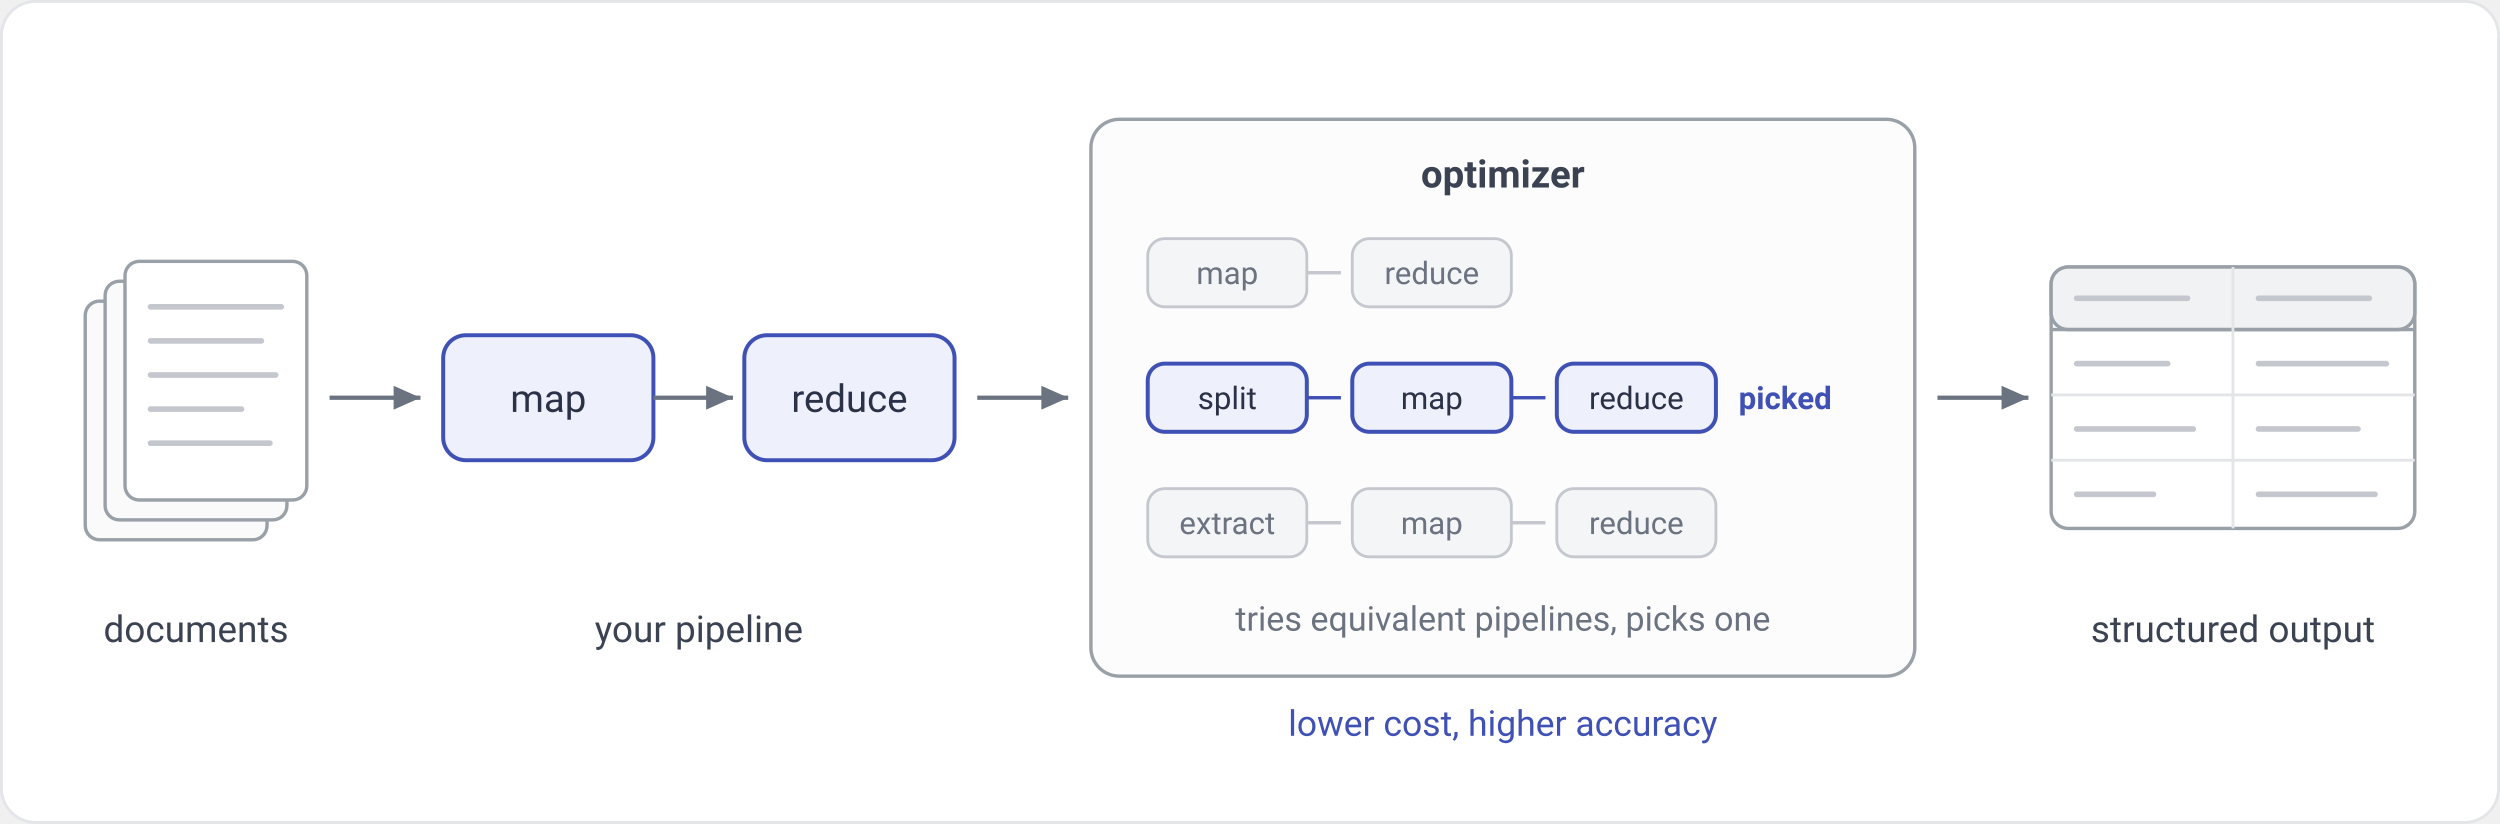
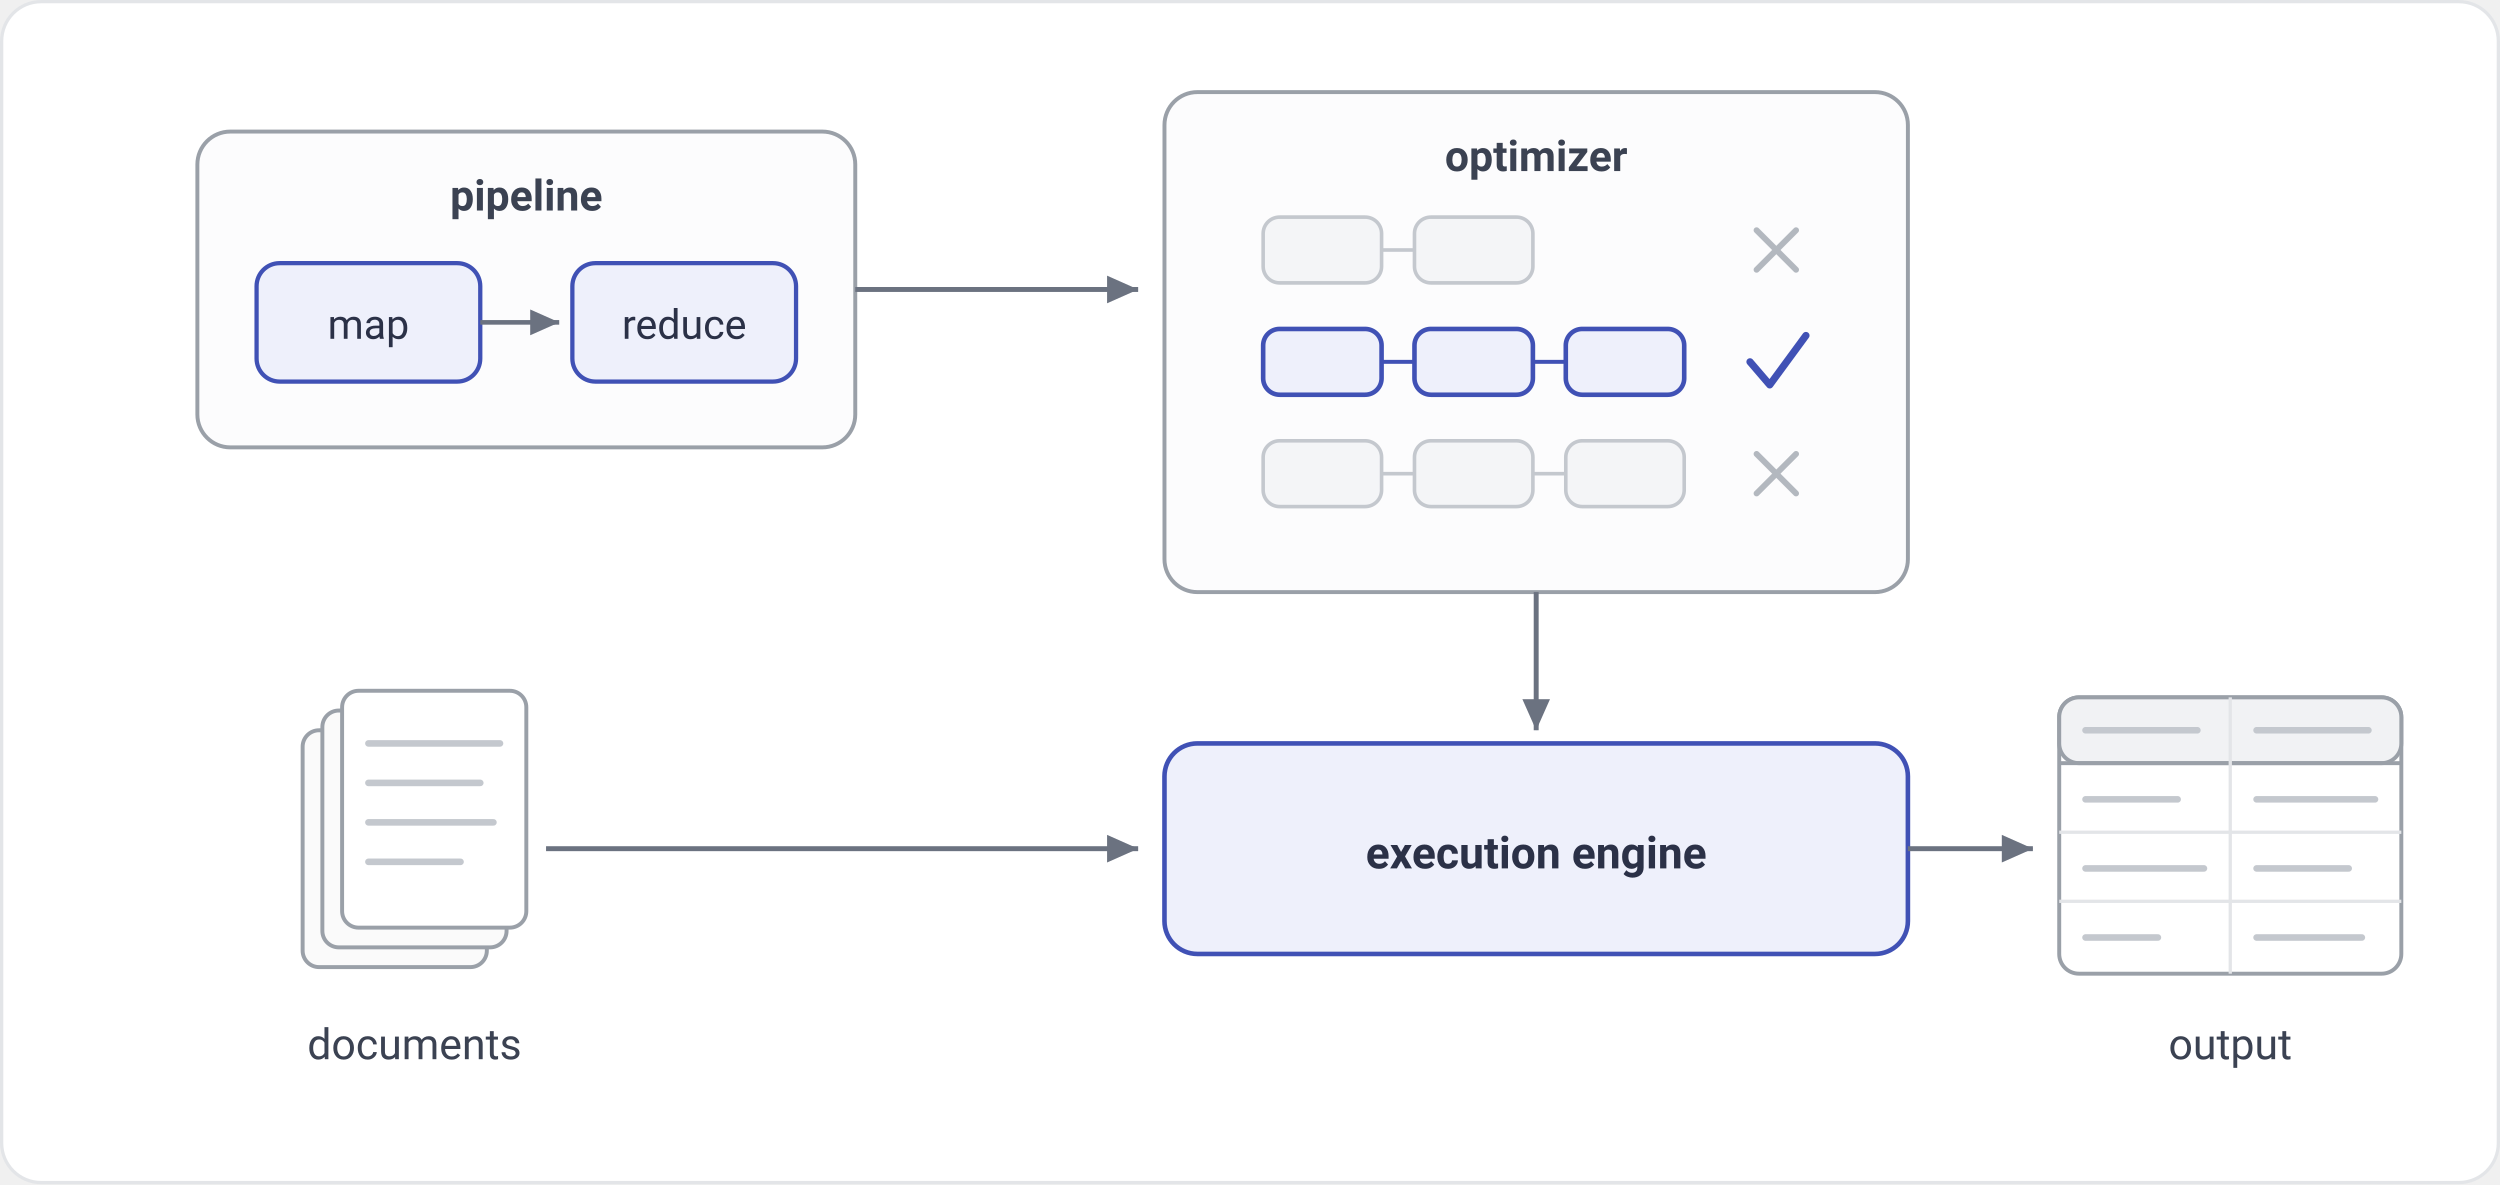
- <svg xmlns="http://www.w3.org/2000/svg" viewBox="0 0 880 290" font-family="-apple-system, 'Segoe UI', Roboto, Helvetica, Arial, sans-serif">
+ <svg xmlns="http://www.w3.org/2000/svg" viewBox="0 0 760 360" font-family="-apple-system, 'Segoe UI', Roboto, Helvetica, Arial, sans-serif">
  <defs>
    <marker id="arrow" viewBox="0 0 10 10" refX="9" refY="5" markerWidth="7" markerHeight="7" orient="auto-start-reverse">
      <path d="M 0 1 L 9 5 L 0 9 z" fill="#6b7280" />
    </marker>
  </defs>
-   <rect x="0.5" y="0.5" width="879" height="289" rx="12" fill="#ffffff" stroke="#e3e5e8" />
+   <rect x="0.5" y="0.5" width="759" height="359" rx="12" fill="#ffffff" stroke="#e3e5e8" />
+   <rect x="60" y="40" width="200" height="96" rx="10" fill="#fcfcfd" stroke="#9aa0a8" stroke-width="1.2" />
+   <text x="160" y="64" text-anchor="middle" font-size="13" fill="#3b4252" font-weight="600">pipeline</text>
+   <g font-size="12.5" fill="#2b3147" text-anchor="middle">
+     <rect x="78" y="80" width="68" height="36" rx="7" fill="#eef0fb" stroke="#4051b5" stroke-width="1.3" />
+     <text x="112" y="103">map</text>
+     <rect x="174" y="80" width="68" height="36" rx="7" fill="#eef0fb" stroke="#4051b5" stroke-width="1.3" />
+     <text x="208" y="103">reduce</text>
+   </g>
+   <line x1="146" y1="98" x2="170" y2="98" stroke="#6b7280" stroke-width="1.4" marker-end="url(#arrow)" />
+   <line x1="260" y1="88" x2="346" y2="88" stroke="#6b7280" stroke-width="1.5" marker-end="url(#arrow)" />
+   <rect x="354" y="28" width="226" height="152" rx="10" fill="#fcfcfd" stroke="#9aa0a8" stroke-width="1.2" />
+   <text x="467" y="52" text-anchor="middle" font-size="13" fill="#3b4252" font-weight="600">optimizer</text>
+   <g fill="#f4f5f7" stroke="#c4c8ce" stroke-width="1.1">
+     <rect x="384" y="66" width="36" height="20" rx="5" />
+     <rect x="430" y="66" width="36" height="20" rx="5" />
+     <rect x="384" y="134" width="36" height="20" rx="5" />
+     <rect x="430" y="134" width="36" height="20" rx="5" />
+     <rect x="476" y="134" width="36" height="20" rx="5" />
+   </g>
+   <g fill="#eef0fb" stroke="#4051b5" stroke-width="1.4">
+     <rect x="384" y="100" width="36" height="20" rx="5" />
+     <rect x="430" y="100" width="36" height="20" rx="5" />
+     <rect x="476" y="100" width="36" height="20" rx="5" />
+   </g>
+   <g stroke="#c4c8ce" stroke-width="1.1">
+     <line x1="420" y1="76" x2="430" y2="76" />
+     <line x1="420" y1="144" x2="430" y2="144" />
+     <line x1="466" y1="144" x2="476" y2="144" />
+   </g>
+   <g stroke="#4051b5" stroke-width="1.2">
+     <line x1="420" y1="110" x2="430" y2="110" />
+     <line x1="466" y1="110" x2="476" y2="110" />
+   </g>
+   <g stroke="#b3b8bf" stroke-width="1.8" stroke-linecap="round">
+     <line x1="534" y1="70" x2="546" y2="82" />
+     <line x1="546" y1="70" x2="534" y2="82" />
+     <line x1="534" y1="138" x2="546" y2="150" />
+     <line x1="546" y1="138" x2="534" y2="150" />
+   </g>
+   <path d="M 532 110 L 538 117 L 549 102" fill="none" stroke="#4051b5" stroke-width="2.2" stroke-linecap="round" stroke-linejoin="round" />
+   <line x1="467" y1="180" x2="467" y2="222" stroke="#6b7280" stroke-width="1.5" marker-end="url(#arrow)" />
+   <rect x="354" y="226" width="226" height="64" rx="10" fill="#eef0fb" stroke="#4051b5" stroke-width="1.4" />
+   <text x="467" y="264" text-anchor="middle" font-size="13.5" fill="#2b3147" font-weight="600">execution engine</text>
  <g stroke="#9aa0a8" fill="#fafafa" stroke-width="1.2">
-     <rect x="30" y="106" width="64" height="84" rx="5" />
-     <rect x="37" y="99" width="64" height="84" rx="5" />
-     <rect x="44" y="92" width="64" height="84" rx="5" fill="#ffffff" />
+     <rect x="92" y="222" width="56" height="72" rx="5" />
+     <rect x="98" y="216" width="56" height="72" rx="5" />
+     <rect x="104" y="210" width="56" height="72" rx="5" fill="#ffffff" />
  </g>
  <g stroke="#c4c8ce" stroke-width="2" stroke-linecap="round">
-     <line x1="53" y1="108" x2="99" y2="108" />
-     <line x1="53" y1="120" x2="92" y2="120" />
-     <line x1="53" y1="132" x2="97" y2="132" />
-     <line x1="53" y1="144" x2="85" y2="144" />
-     <line x1="53" y1="156" x2="95" y2="156" />
+     <line x1="112" y1="226" x2="152" y2="226" />
+     <line x1="112" y1="238" x2="146" y2="238" />
+     <line x1="112" y1="250" x2="150" y2="250" />
+     <line x1="112" y1="262" x2="140" y2="262" />
  </g>
-   <text x="69" y="226" text-anchor="middle" font-size="13" fill="#3b4252">documents</text>
-   <line x1="116" y1="140" x2="148" y2="140" stroke="#6b7280" stroke-width="1.5" marker-end="url(#arrow)" />
-   <g font-size="13.5" fill="#2b3147" text-anchor="middle">
-     <rect x="156" y="118" width="74" height="44" rx="8" fill="#eef0fb" stroke="#4051b5" stroke-width="1.4" />
-     <text x="193" y="145">map</text>
-     <rect x="262" y="118" width="74" height="44" rx="8" fill="#eef0fb" stroke="#4051b5" stroke-width="1.4" />
-     <text x="299" y="145">reduce</text>
-   </g>
-   <line x1="230" y1="140" x2="258" y2="140" stroke="#6b7280" stroke-width="1.5" marker-end="url(#arrow)" />
-   <text x="246" y="226" text-anchor="middle" font-size="13" fill="#3b4252">your pipeline</text>
-   <line x1="344" y1="140" x2="376" y2="140" stroke="#6b7280" stroke-width="1.5" marker-end="url(#arrow)" />
-   <rect x="384" y="42" width="290" height="196" rx="10" fill="#fcfcfd" stroke="#9aa0a8" stroke-width="1.2" />
-   <text x="529" y="66" text-anchor="middle" font-size="13.5" fill="#3b4252" font-weight="600">optimizer</text>
-   <g font-size="11" fill="#6b7280" text-anchor="middle">
-     <rect x="404" y="84" width="56" height="24" rx="6" fill="#f4f5f7" stroke="#c4c8ce" />
-     <text x="432" y="100">map</text>
-     <rect x="476" y="84" width="56" height="24" rx="6" fill="#f4f5f7" stroke="#c4c8ce" />
-     <text x="504" y="100">reduce</text>
-   </g>
-   <line x1="460" y1="96" x2="472" y2="96" stroke="#c4c8ce" stroke-width="1.2" />
-   <g font-size="11" fill="#2b3147" text-anchor="middle">
-     <rect x="404" y="128" width="56" height="24" rx="6" fill="#eef0fb" stroke="#4051b5" stroke-width="1.4" />
-     <text x="432" y="144">split</text>
-     <rect x="476" y="128" width="56" height="24" rx="6" fill="#eef0fb" stroke="#4051b5" stroke-width="1.4" />
-     <text x="504" y="144">map</text>
-     <rect x="548" y="128" width="56" height="24" rx="6" fill="#eef0fb" stroke="#4051b5" stroke-width="1.4" />
-     <text x="576" y="144">reduce</text>
-   </g>
-   <line x1="460" y1="140" x2="472" y2="140" stroke="#4051b5" stroke-width="1.2" />
-   <line x1="532" y1="140" x2="544" y2="140" stroke="#4051b5" stroke-width="1.2" />
-   <text x="612" y="144" font-size="11" fill="#4051b5" font-weight="600">picked</text>
-   <g font-size="11" fill="#6b7280" text-anchor="middle">
-     <rect x="404" y="172" width="56" height="24" rx="6" fill="#f4f5f7" stroke="#c4c8ce" />
-     <text x="432" y="188">extract</text>
-     <rect x="476" y="172" width="56" height="24" rx="6" fill="#f4f5f7" stroke="#c4c8ce" />
-     <text x="504" y="188">map</text>
-     <rect x="548" y="172" width="56" height="24" rx="6" fill="#f4f5f7" stroke="#c4c8ce" />
-     <text x="576" y="188">reduce</text>
-   </g>
-   <line x1="460" y1="184" x2="472" y2="184" stroke="#c4c8ce" stroke-width="1.2" />
-   <line x1="532" y1="184" x2="544" y2="184" stroke="#c4c8ce" stroke-width="1.2" />
-   <text x="529" y="222" text-anchor="middle" font-size="12" fill="#6b7280">tries equivalent pipelines, picks one</text>
-   <text x="529" y="259" text-anchor="middle" font-size="12.5" fill="#4051b5">lower cost, higher accuracy</text>
-   <line x1="682" y1="140" x2="714" y2="140" stroke="#6b7280" stroke-width="1.5" marker-end="url(#arrow)" />
+   <text x="126" y="322" text-anchor="middle" font-size="13" fill="#3b4252">documents</text>
+   <line x1="166" y1="258" x2="346" y2="258" stroke="#6b7280" stroke-width="1.5" marker-end="url(#arrow)" />
+   <line x1="580" y1="258" x2="618" y2="258" stroke="#6b7280" stroke-width="1.5" marker-end="url(#arrow)" />
  <g>
-     <rect x="722" y="94" width="128" height="92" rx="6" fill="#ffffff" stroke="#9aa0a8" stroke-width="1.2" />
-     <rect x="722" y="94" width="128" height="22" rx="6" fill="#f1f2f4" stroke="#9aa0a8" stroke-width="1.2" />
-     <line x1="722" y1="116" x2="850" y2="116" stroke="#9aa0a8" stroke-width="1.2" />
-     <line x1="722" y1="139" x2="850" y2="139" stroke="#e3e5e8" />
-     <line x1="722" y1="162" x2="850" y2="162" stroke="#e3e5e8" />
-     <line x1="786" y1="94" x2="786" y2="186" stroke="#e3e5e8" />
+     <rect x="626" y="212" width="104" height="84" rx="6" fill="#ffffff" stroke="#9aa0a8" stroke-width="1.2" />
+     <rect x="626" y="212" width="104" height="20" rx="6" fill="#f1f2f4" stroke="#9aa0a8" stroke-width="1.2" />
+     <line x1="626" y1="232" x2="730" y2="232" stroke="#9aa0a8" stroke-width="1.2" />
+     <line x1="626" y1="253" x2="730" y2="253" stroke="#e3e5e8" />
+     <line x1="626" y1="274" x2="730" y2="274" stroke="#e3e5e8" />
+     <line x1="678" y1="212" x2="678" y2="296" stroke="#e3e5e8" />
  </g>
  <g stroke="#c4c8ce" stroke-width="2" stroke-linecap="round">
-     <line x1="731" y1="105" x2="770" y2="105" />
-     <line x1="795" y1="105" x2="834" y2="105" />
-     <line x1="731" y1="128" x2="763" y2="128" />
-     <line x1="795" y1="128" x2="840" y2="128" />
-     <line x1="731" y1="151" x2="772" y2="151" />
-     <line x1="795" y1="151" x2="830" y2="151" />
-     <line x1="731" y1="174" x2="758" y2="174" />
-     <line x1="795" y1="174" x2="836" y2="174" />
+     <line x1="634" y1="222" x2="668" y2="222" />
+     <line x1="686" y1="222" x2="720" y2="222" />
+     <line x1="634" y1="243" x2="662" y2="243" />
+     <line x1="686" y1="243" x2="722" y2="243" />
+     <line x1="634" y1="264" x2="670" y2="264" />
+     <line x1="686" y1="264" x2="714" y2="264" />
+     <line x1="634" y1="285" x2="656" y2="285" />
+     <line x1="686" y1="285" x2="718" y2="285" />
  </g>
-   <text x="786" y="226" text-anchor="middle" font-size="13" fill="#3b4252">structured output</text>
+   <text x="678" y="322" text-anchor="middle" font-size="13" fill="#3b4252">output</text>
</svg>
